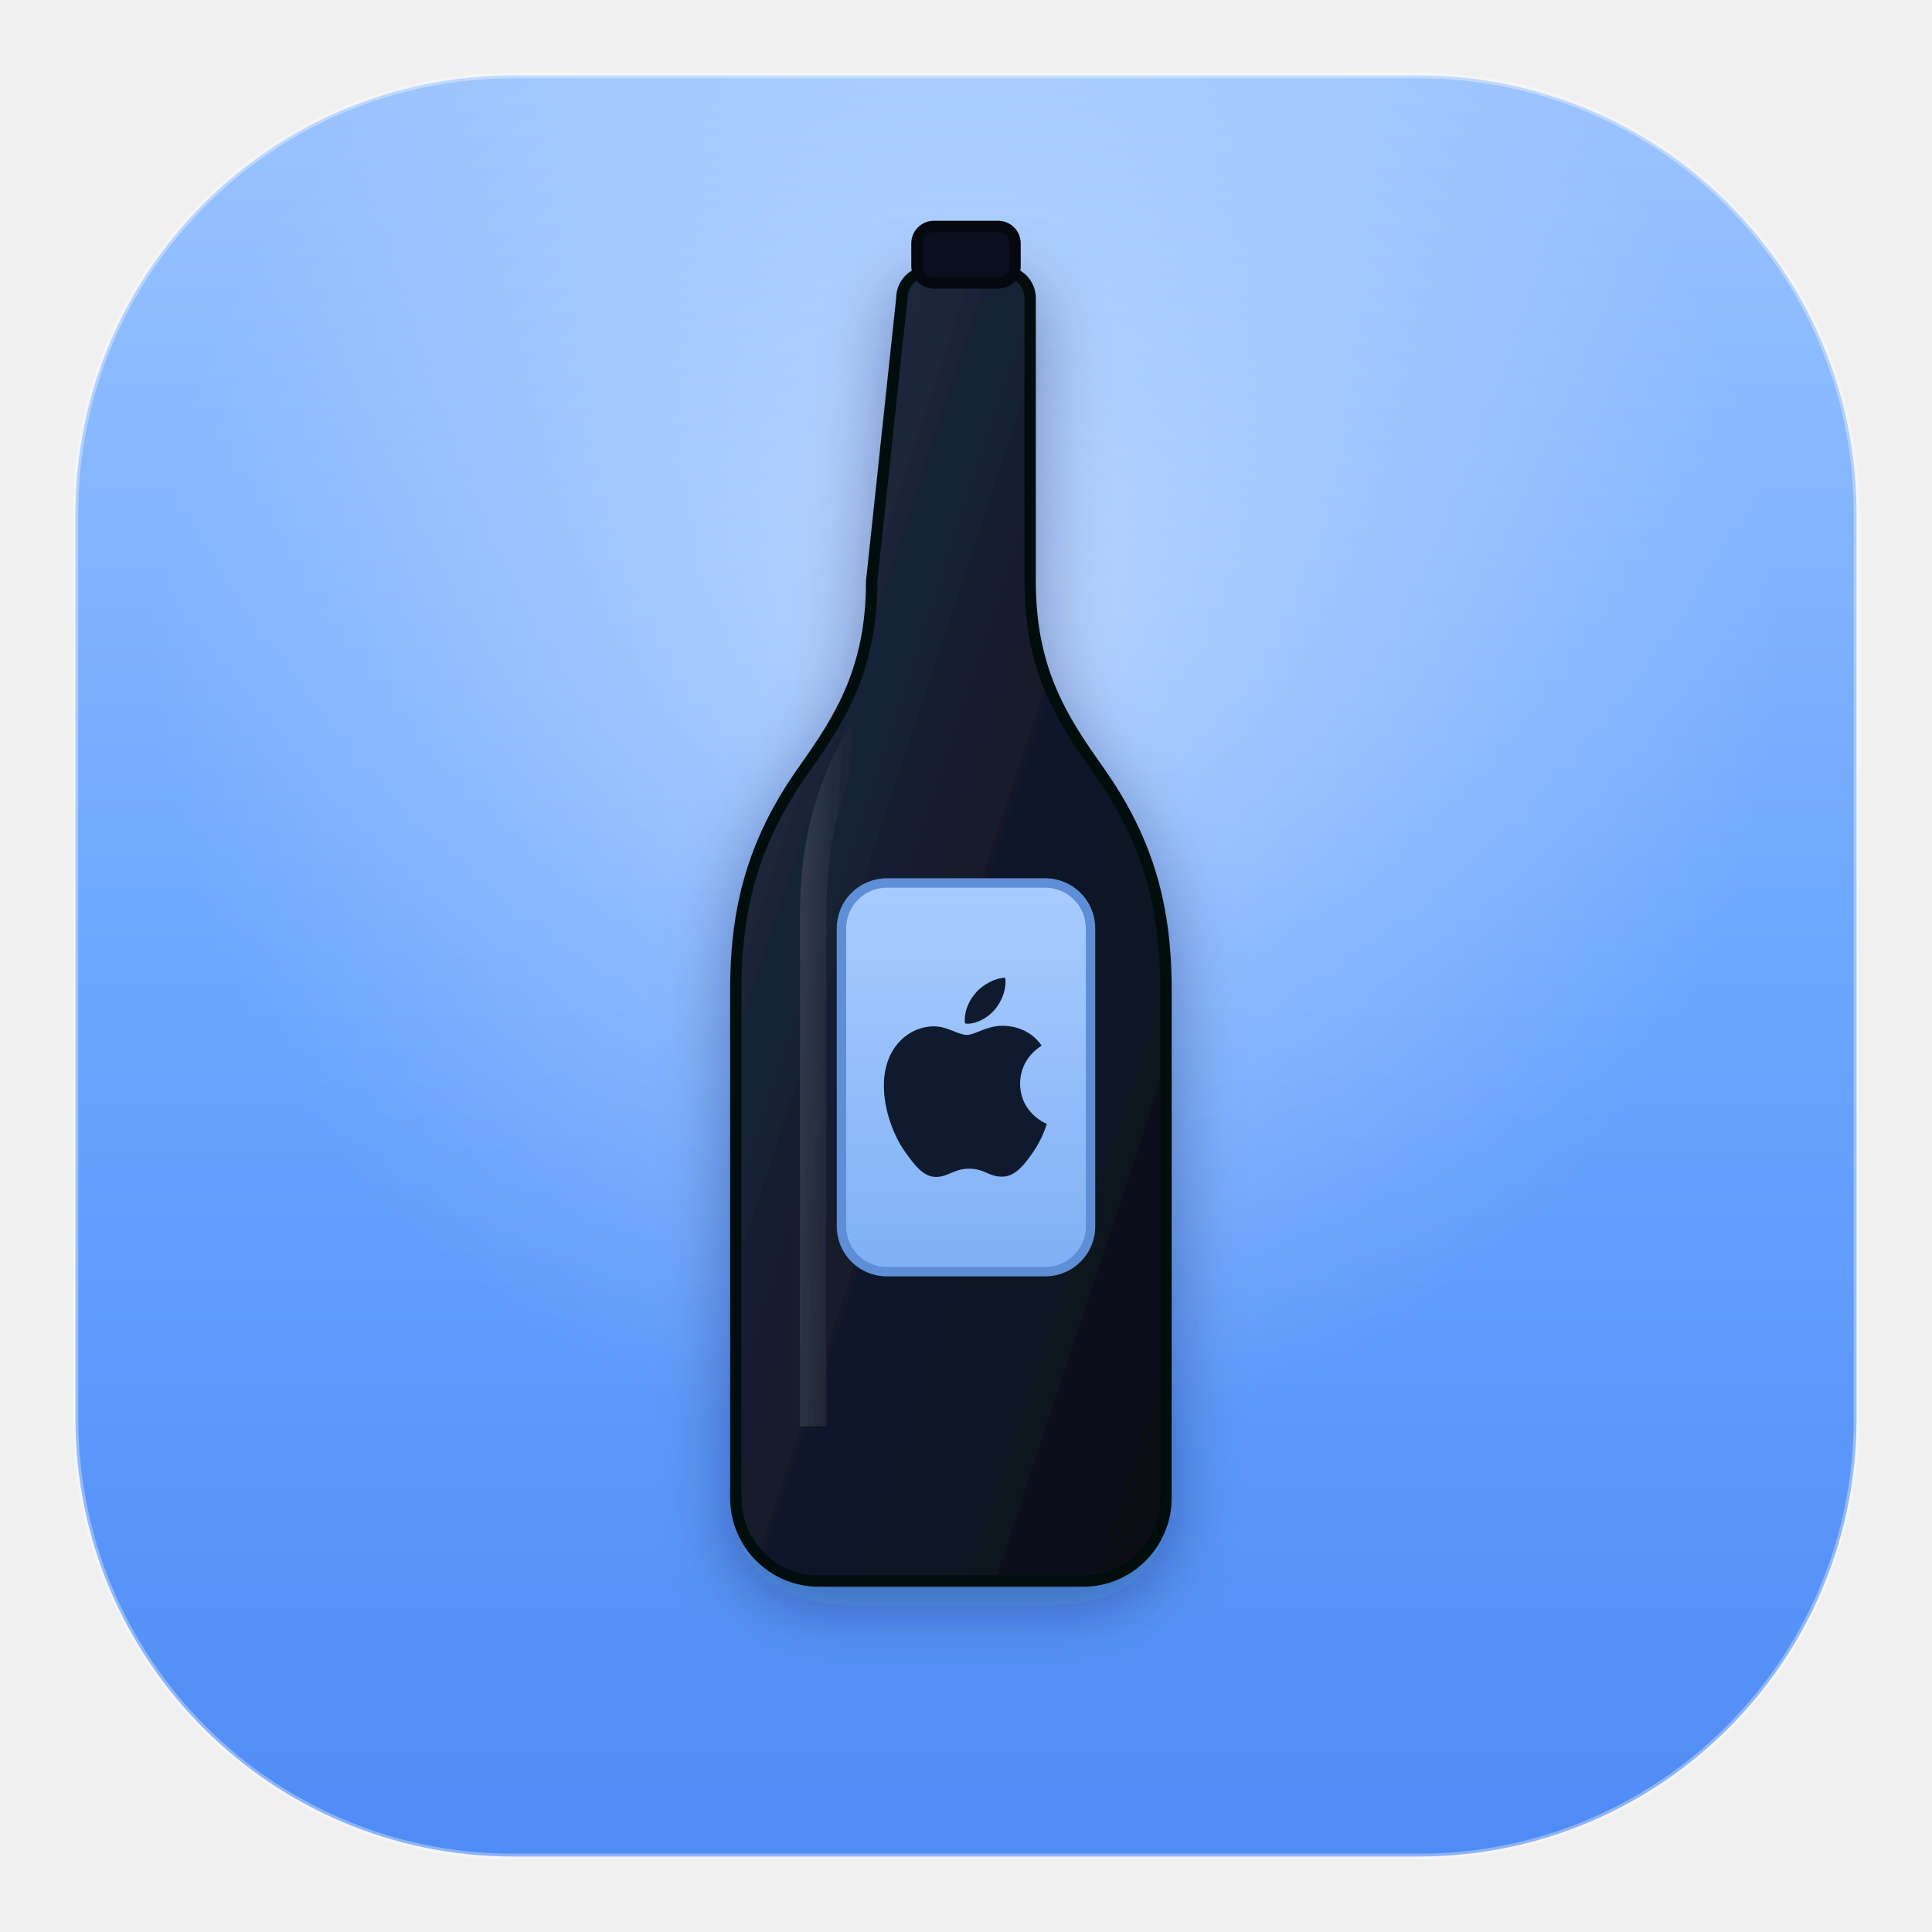
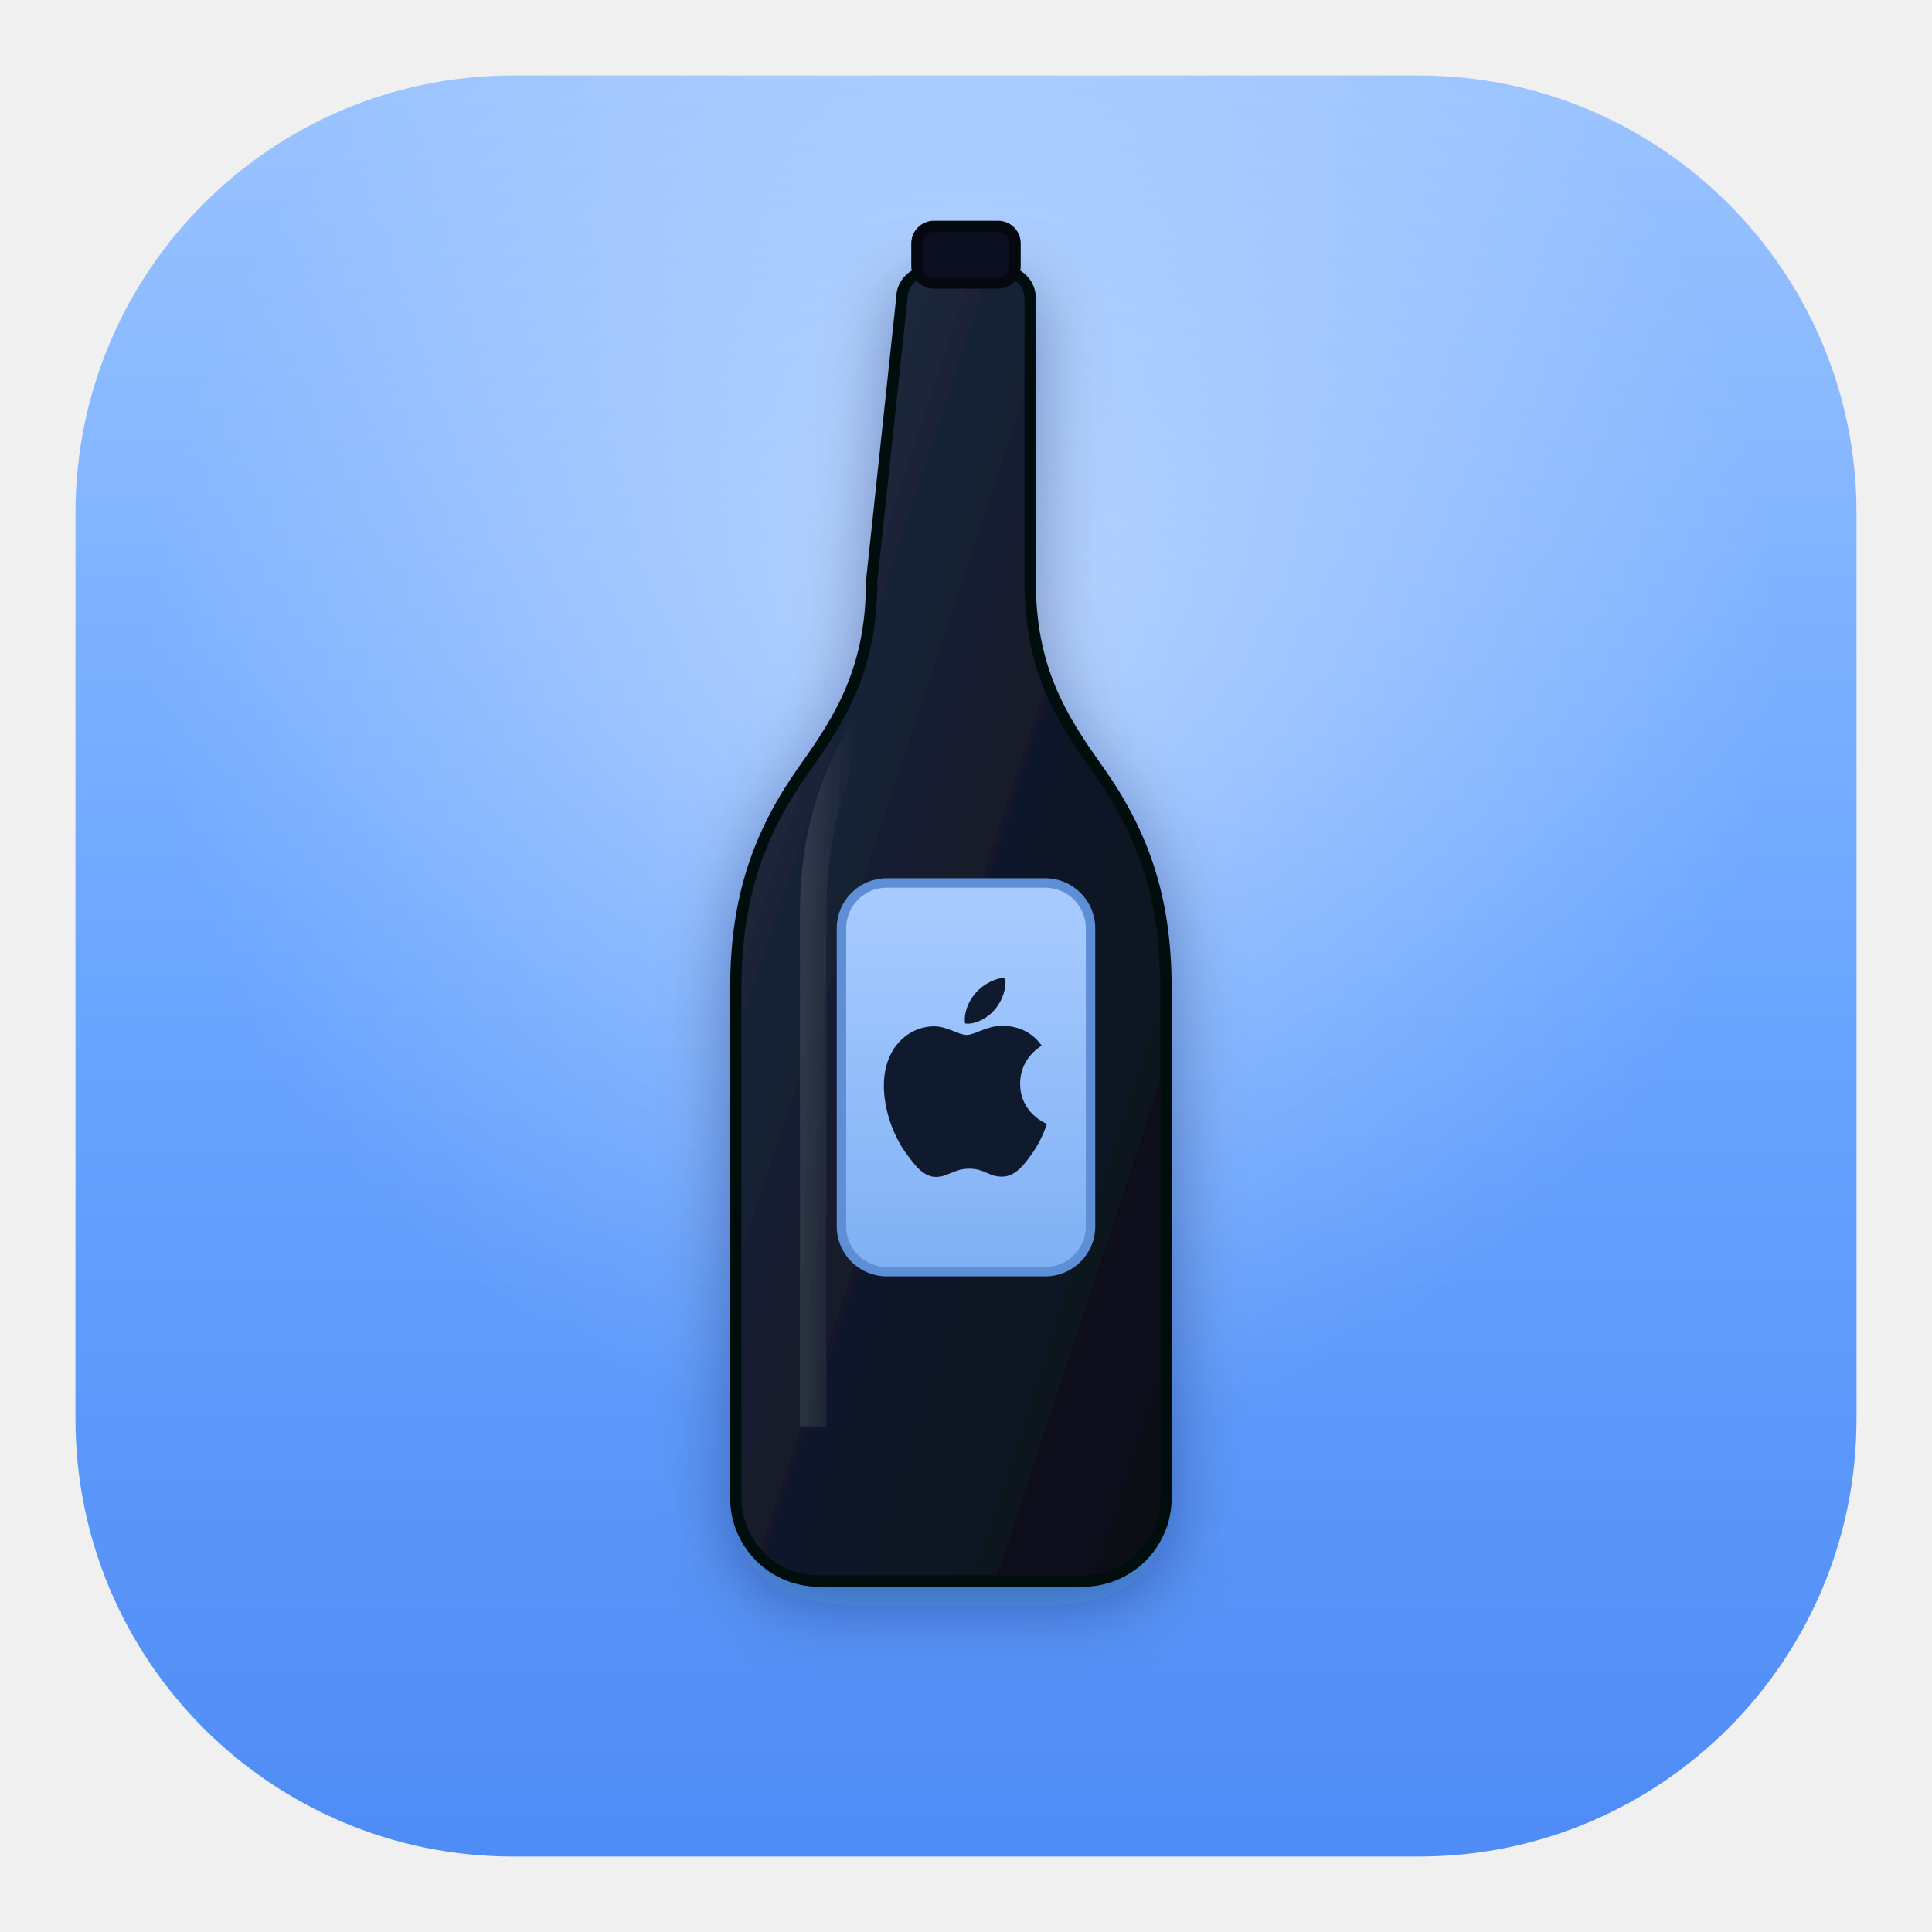
<svg xmlns="http://www.w3.org/2000/svg" width="1024" height="1024" viewBox="0 0 1024 1024">
  <defs>
    <linearGradient id="bg" x1="0" y1="0" x2="0" y2="1">
      <stop offset="0" stop-color="#9CC4FF" />
      <stop offset="0.5" stop-color="#6BA6FF" />
      <stop offset="1" stop-color="#4E8BF5" />
    </linearGradient>
    <radialGradient id="bgGlow" cx="0.5" cy="0.32" r="0.75">
      <stop offset="0" stop-color="#FFFFFF" stop-opacity="0.45" />
      <stop offset="0.6" stop-color="#FFFFFF" stop-opacity="0" />
    </radialGradient>
    <linearGradient id="bottle" x1="0" y1="0" x2="1" y2="1">
      <stop offset="0" stop-color="#243149" />
      <stop offset="0.5" stop-color="#121A2B" />
      <stop offset="1" stop-color="#080C16" />
    </linearGradient>
    <linearGradient id="bottleSheen" x1="0" y1="0" x2="1" y2="0">
      <stop offset="0" stop-color="#FFFFFF" stop-opacity="0.22" />
      <stop offset="0.35" stop-color="#FFFFFF" stop-opacity="0" />
    </linearGradient>
    <linearGradient id="label" x1="0" y1="0" x2="0" y2="1">
      <stop offset="0" stop-color="#A9CCFF" />
      <stop offset="1" stop-color="#7FB0F4" />
    </linearGradient>
    <filter id="soft" x="-20%" y="-20%" width="140%" height="140%">
      <feDropShadow dx="0" dy="10" stdDeviation="18" flood-color="#0A1830" flood-opacity="0.35" />
    </filter>
  </defs>
  <rect x="40" y="40" width="944" height="944" rx="232" ry="232" fill="url(#bg)" />
  <rect x="40" y="40" width="944" height="944" rx="232" ry="232" fill="url(#bgGlow)" />
-   <rect x="40" y="40" width="944" height="944" rx="232" ry="232" fill="none" stroke="#FFFFFF" stroke-opacity="0.35" stroke-width="3" />
  <g filter="url(#soft)">
    <path fill="url(#bottle)" stroke="#05080F" stroke-width="6" d="       M 478 158       a 14 14 0 0 1 14 -14 h 40 a 14 14 0 0 1 14 14       v 150       c 0 46 16 72 36 100       c 24 34 36 68 36 116       v 270       a 44 44 0 0 1 -44 44       h -140       a 44 44 0 0 1 -44 -44       v -270       c 0 -48 12 -82 36 -116       c 20 -28 36 -54 36 -100       z" />
    <path fill="url(#bottleSheen)" d="       M 478 158       a 14 14 0 0 1 14 -14 h 12       v 120       c 0 50 -12 78 -32 106       c -22 32 -34 68 -34 116       v 270       h -14       v -270       c 0 -48 12 -82 36 -116       c 20 -28 36 -54 36 -100       z" opacity="0.5" />
  </g>
  <rect x="486" y="120" width="52" height="30" rx="9" fill="#0A1020" stroke="#05080F" stroke-width="6" />
  <rect x="446" y="468" width="132" height="206" rx="24" fill="url(#label)" stroke="#5E8FD6" stroke-width="5" />
  <g transform="translate(512 571) scale(4.8) translate(-12 -12)" fill="#101A2E">
    <path d="M16.365 1.43c0 1.14-.493 2.27-1.177 3.08-.744.9-1.99 1.57-2.987 1.57-.12 0-.23-.02-.3-.03-.01-.06-.04-.22-.04-.39 0-1.15.572-2.27 1.206-2.98.804-.94 2.142-1.64 3.248-1.68.03.13.05.28.05.43zm4.565 15.71c-.03.07-.463 1.58-1.518 3.12-.945 1.34-1.94 2.71-3.43 2.71-1.517 0-1.9-.88-3.63-.88-1.698 0-2.302.91-3.67.91-1.377 0-2.332-1.26-3.428-2.8-1.287-1.82-2.323-4.63-2.323-7.28 0-4.28 2.797-6.55 5.552-6.55 1.448 0 2.675.95 3.6.95.865 0 2.222-1.01 3.902-1.01.613 0 2.886.06 4.374 2.19-.13.09-2.383 1.37-2.383 4.19 0 3.26 2.854 4.42 2.955 4.45z" />
  </g>
</svg>
